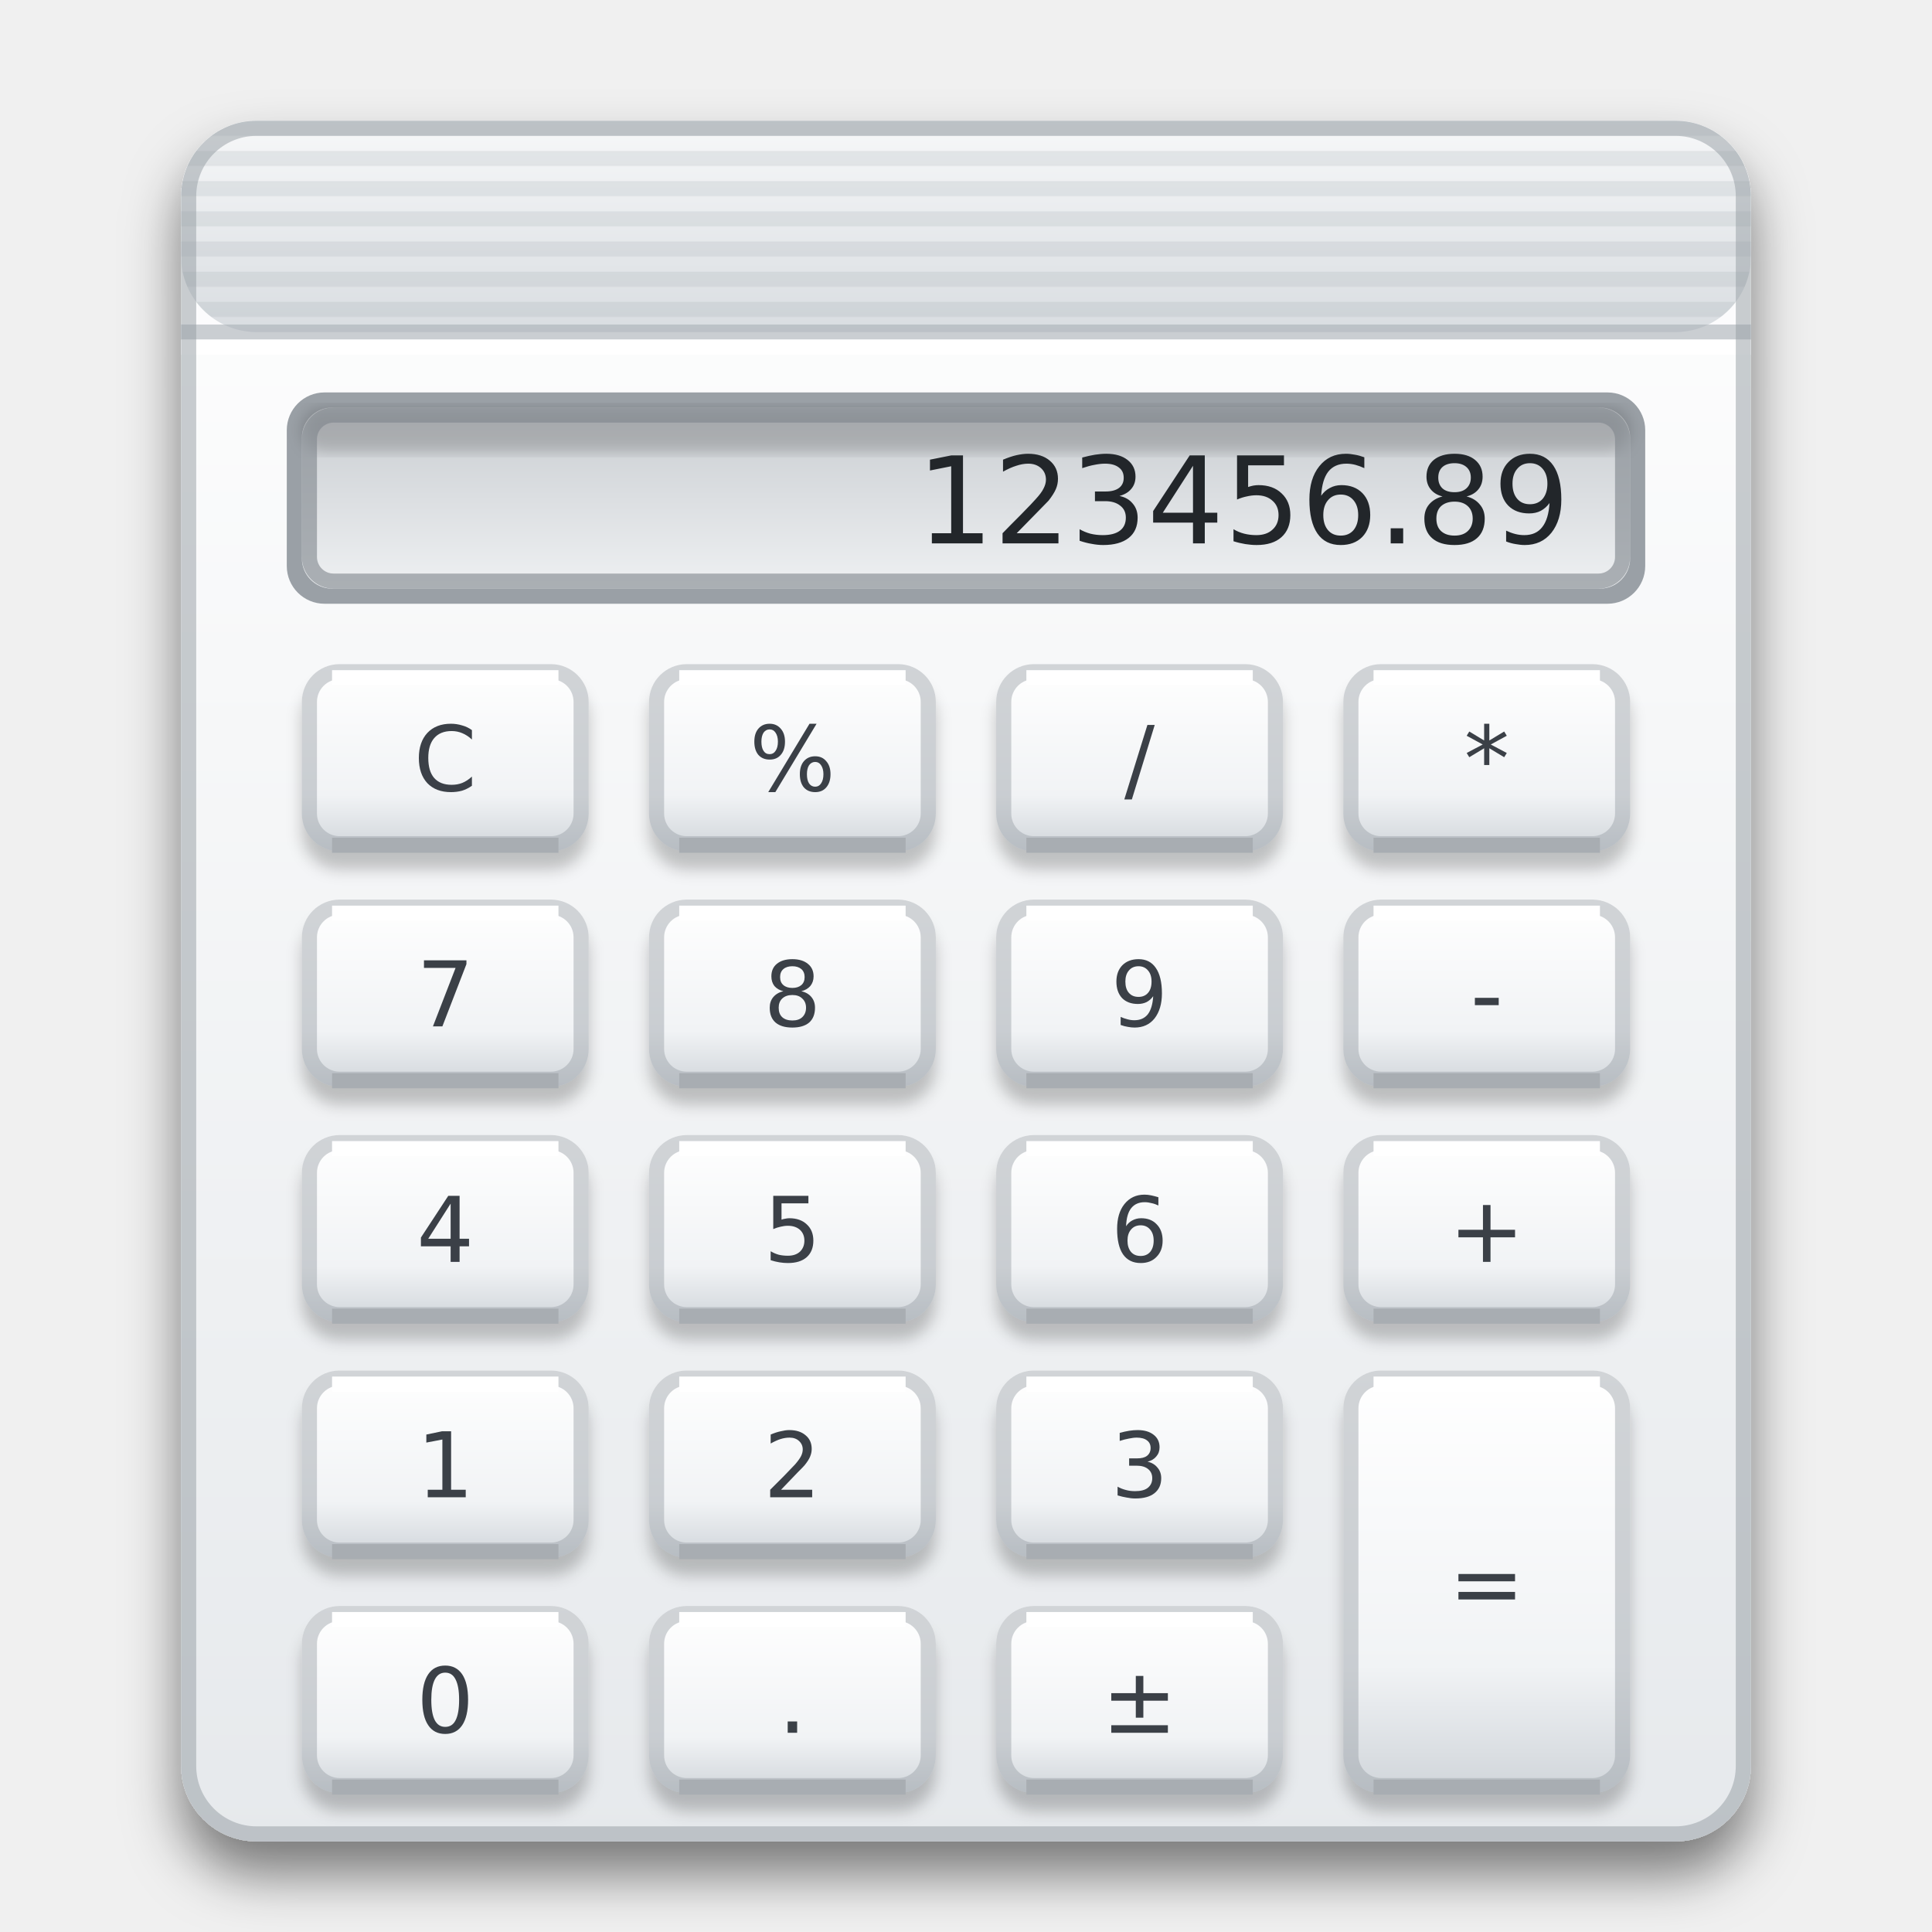
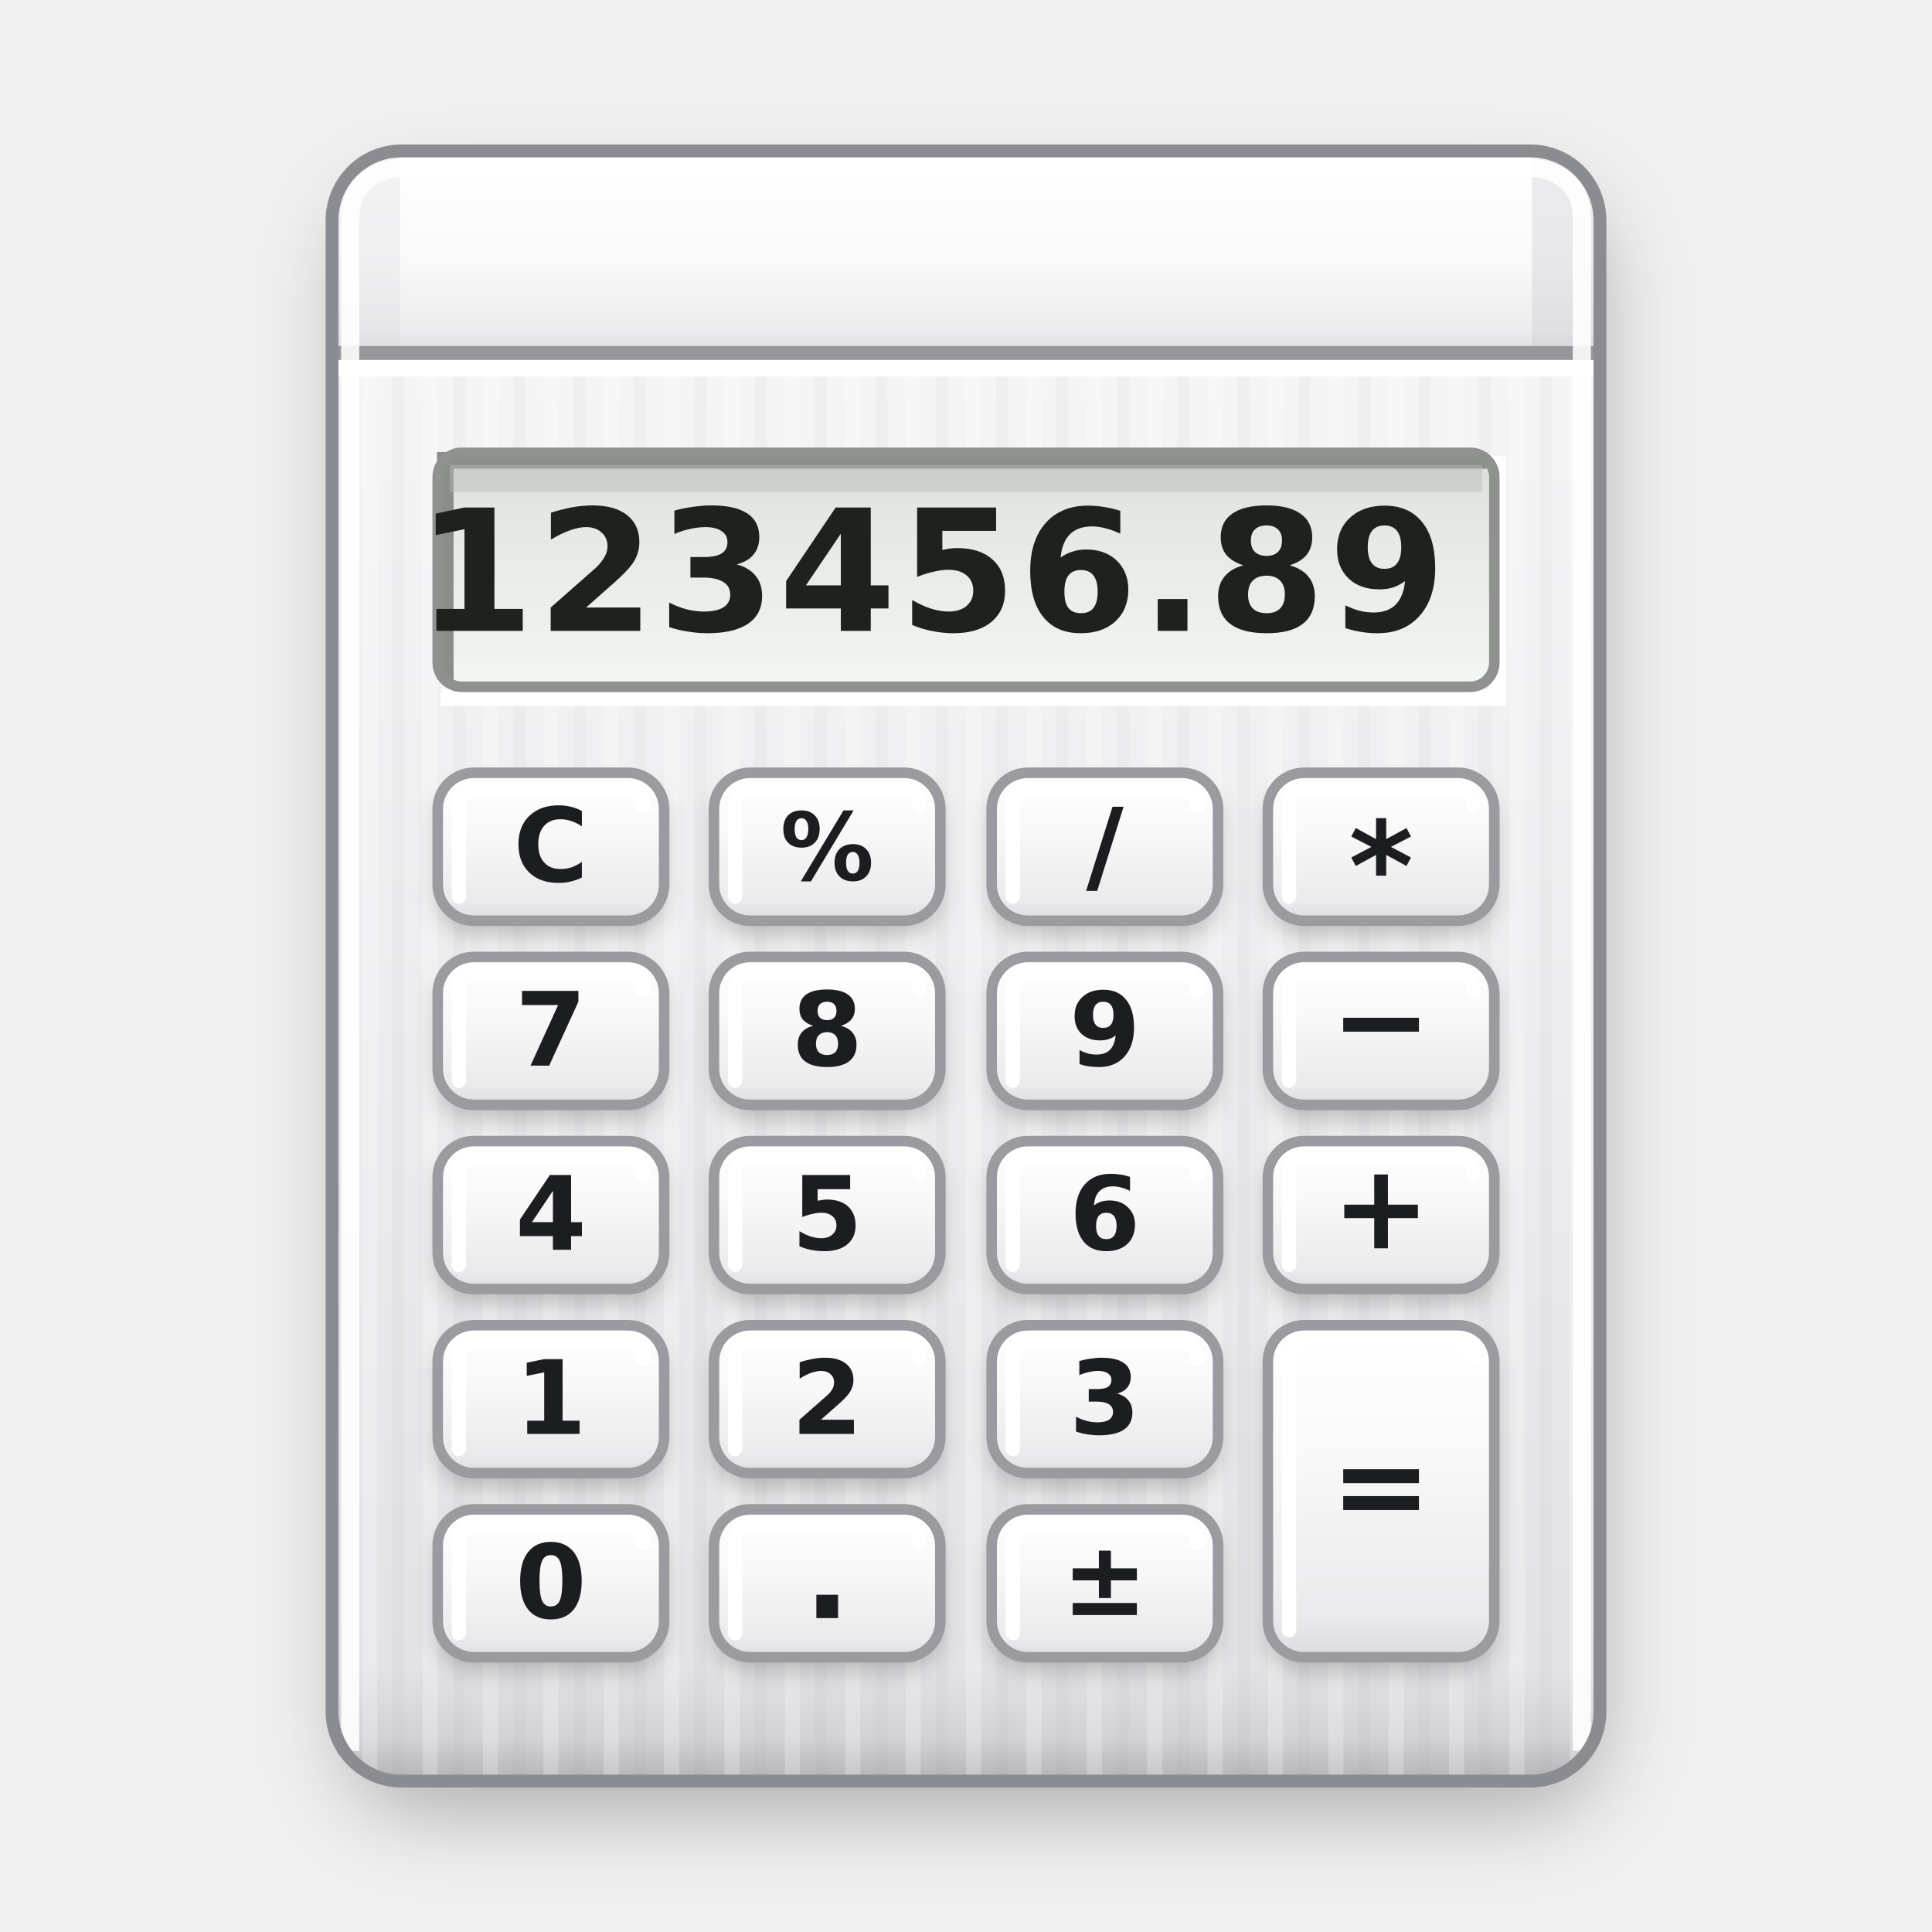
- <svg xmlns="http://www.w3.org/2000/svg" width="128" height="128" viewBox="0 0 128 128">
+ <svg xmlns="http://www.w3.org/2000/svg" viewBox="0 0 128 128" width="128" height="128">
  <defs>
-     <filter id="drop" x="-30%" y="-30%" width="160%" height="170%">
-       <feGaussianBlur in="SourceAlpha" stdDeviation="1.8" />
-       <feOffset dy="2.2" />
-       <feComponentTransfer>
-         <feFuncA type="linear" slope="0.5" />
-       </feComponentTransfer>
-       <feMerge>
-         <feMergeNode />
-         <feMergeNode in="SourceGraphic" />
-       </feMerge>
+     <filter id="calcShadow" x="-20%" y="-15%" width="140%" height="135%">
+       <feGaussianBlur stdDeviation="2.8" />
    </filter>
-     <filter id="soft" x="-30%" y="-30%" width="160%" height="160%">
-       <feGaussianBlur in="SourceAlpha" stdDeviation="0.9" />
-       <feOffset dy="1" />
-       <feComponentTransfer>
-         <feFuncA type="linear" slope="0.3" />
-       </feComponentTransfer>
-       <feMerge>
-         <feMergeNode />
-         <feMergeNode in="SourceGraphic" />
-       </feMerge>
+     <filter id="keyShadow" x="-20%" y="-20%" width="140%" height="160%">
+       <feGaussianBlur stdDeviation="0.75" />
    </filter>
-     <filter id="b05">
-       <feGaussianBlur stdDeviation="0.5" />
-     </filter>
-     <filter id="b1" x="-20%" y="-20%" width="140%" height="140%">
-       <feGaussianBlur stdDeviation="1" />
-     </filter>
-     <filter id="b2" x="-50%" y="-50%" width="200%" height="200%">
-       <feGaussianBlur stdDeviation="2" />
-     </filter>
-     <filter id="b3" x="-50%" y="-50%" width="200%" height="200%">
-       <feGaussianBlur stdDeviation="3" />
-     </filter>
-     <filter id="brush" x="0" y="0" width="100%" height="100%">
-       <feTurbulence type="fractalNoise" baseFrequency="0.003 0.7" numOctaves="3" seed="7" result="n" />
-       <feColorMatrix in="n" type="matrix" values="0 0 0 0 1 0 0 0 0 1 0 0 0 0 1 0 0 0 0.9 -0.4" result="w" />
-       <feComposite in="w" in2="SourceGraphic" operator="in" result="wi" />
-       <feColorMatrix in="n" type="matrix" values="0 0 0 0 0 0 0 0 0 0 0 0 0 0 0 0 0 0 -0.6 0.3" result="d" />
-       <feComposite in="d" in2="SourceGraphic" operator="in" result="di" />
-       <feMerge>
-         <feMergeNode in="SourceGraphic" />
-         <feMergeNode in="wi" />
-         <feMergeNode in="di" />
-       </feMerge>
-     </filter>
-     <pattern id="pin" width="2" height="2" patternUnits="userSpaceOnUse">
-       <rect width="1" height="2" fill="#9aa2aa" fill-opacity="0.2" />
+     <linearGradient id="topCap" x1="64" y1="10" x2="64" y2="23.5" gradientUnits="userSpaceOnUse">
+       <stop offset="0.00" stop-color="#ffffff" />
+       <stop offset="0.55" stop-color="#f9f9fa" />
+       <stop offset="0.88" stop-color="#ececee" />
+       <stop offset="1.00" stop-color="#dcdce0" />
+     </linearGradient>
+     <linearGradient id="calcBody" x1="64" y1="24" x2="64" y2="118" gradientUnits="userSpaceOnUse">
+       <stop offset="0.00" stop-color="#f5f5f6" />
+       <stop offset="0.45" stop-color="#ededef" />
+       <stop offset="0.92" stop-color="#e3e3e6" />
+       <stop offset="0.97" stop-color="#d2d2d6" />
+       <stop offset="1.00" stop-color="#b2b2b7" />
+     </linearGradient>
+     <pattern id="satinVert" width="4" height="12" patternUnits="userSpaceOnUse">
+       <rect x="0" y="0" width="1" height="12" fill="#ffffff" fill-opacity="0.24" />
+       <rect x="2" y="0" width="0.8" height="12" fill="#7a7a82" fill-opacity="0.05" />
    </pattern>
-     <pattern id="pinH" width="2" height="2" patternUnits="userSpaceOnUse">
-       <rect width="2" height="1" fill="#9aa2aa" fill-opacity="0.18" />
-     </pattern>
-     <linearGradient id="gloss" x1="0" y1="0" x2="0" y2="1">
-       <stop offset="0" stop-color="#fff" stop-opacity="0.9" />
-       <stop offset="1" stop-color="#fff" stop-opacity="0" />
+     <linearGradient id="lcdGlass" x1="64" y1="30" x2="64" y2="45.5" gradientUnits="userSpaceOnUse">
+       <stop offset="0.00" stop-color="#d6dbd6" />
+       <stop offset="0.22" stop-color="#e3e7e3" />
+       <stop offset="0.85" stop-color="#eff2ef" />
+       <stop offset="1.00" stop-color="#f5f7f5" />
    </linearGradient>
-     <linearGradient id="chrome" x1="0" y1="0" x2="0" y2="1">
-       <stop offset="0" stop-color="#ffffff" />
-       <stop offset="0.3" stop-color="#d6dade" />
-       <stop offset="0.48" stop-color="#8e959c" />
-       <stop offset="0.52" stop-color="#5c636a" />
-       <stop offset="0.6" stop-color="#b9bfc5" />
-       <stop offset="1" stop-color="#f2f4f6" />
+     <linearGradient id="keyCap" x1="0" y1="0" x2="0" y2="1">
+       <stop offset="0.00" stop-color="#ffffff" />
+       <stop offset="0.42" stop-color="#f8f8f9" />
+       <stop offset="0.88" stop-color="#eaeaeC" />
+       <stop offset="1.00" stop-color="#dcdce0" />
    </linearGradient>
-     <linearGradient id="chromeX" x1="0" y1="0" x2="1" y2="0">
-       <stop offset="0" stop-color="#6b737b" />
-       <stop offset="0.2" stop-color="#e9ecef" />
-       <stop offset="0.35" stop-color="#ffffff" />
-       <stop offset="0.55" stop-color="#9ba2a9" />
-       <stop offset="0.75" stop-color="#dfe3e7" />
-       <stop offset="1" stop-color="#6b737b" />
-     </linearGradient>
-     <radialGradient id="floor" cx="0.5" cy="0.5" r="0.5">
-       <stop offset="0" stop-color="#000" stop-opacity="0.45" />
-       <stop offset="1" stop-color="#000" stop-opacity="0" />
-     </radialGradient>
-     <linearGradient id="cBody" x1="0" y1="0" x2="0" y2="1">
-       <stop offset="0" stop-color="#ffffff" />
-       <stop offset="1" stop-color="#e6e9ec" />
-     </linearGradient>
-     <linearGradient id="cHead" x1="0" y1="0" x2="0" y2="1">
-       <stop offset="0" stop-color="#f7f8f9" />
-       <stop offset="1" stop-color="#d9dde1" />
-     </linearGradient>
-     <linearGradient id="lcd" x1="0" y1="0" x2="0" y2="1">
-       <stop offset="0" stop-color="#c9cdd1" />
-       <stop offset="1" stop-color="#eef0f2" />
-     </linearGradient>
-     <linearGradient id="key" x1="0" y1="0" x2="0" y2="1">
-       <stop offset="0" stop-color="#ffffff" />
-       <stop offset="0.7" stop-color="#f1f3f5" />
-       <stop offset="1" stop-color="#d0d5da" />
-     </linearGradient>
+     <g id="stdKey">
+       <rect x="0" y="0.9" width="15.0" height="9.8" rx="2.4" fill="#000000" fill-opacity="0.22" filter="url(#keyShadow)" />
+       <rect x="0" y="0" width="15.0" height="9.8" rx="2.4" fill="url(#keyCap)" stroke="#9a9aa0" stroke-width="0.7" />
+       <path d="M 1.4,8.2 L 1.4,2.2 C 1.4,1.4 2.0,1.0 2.8,1.0 L 12.2,1.0 C 13.0,1.0 13.6,1.4 13.6,2.2" fill="none" stroke="#ffffff" stroke-width="0.95" stroke-linecap="round" />
+     </g>
+     <g id="tallKey">
+       <rect x="0" y="0.9" width="15.0" height="22.0" rx="2.4" fill="#000000" fill-opacity="0.22" filter="url(#keyShadow)" />
+       <rect x="0" y="0" width="15.0" height="22.0" rx="2.4" fill="url(#keyCap)" stroke="#9a9aa0" stroke-width="0.7" />
+       <path d="M 1.4,20.2 L 1.4,2.2 C 1.4,1.4 2.0,1.0 2.8,1.0 L 12.2,1.0 C 13.0,1.0 13.6,1.4 13.6,2.2" fill="none" stroke="#ffffff" stroke-width="0.95" stroke-linecap="round" />
+     </g>
+     <clipPath id="clipCalc">
+       <rect x="22.0" y="10.0" width="84.0" height="108.0" rx="4.6" />
+     </clipPath>
  </defs>
-   <g filter="url(#drop)">
-     <rect x="12" y="8" width="104" height="114" rx="5" fill="url(#cBody)" />
-     <rect x="12" y="8" width="104" height="14" rx="5" fill="url(#cHead)" />
-     <rect x="12" y="8" width="104" height="14" rx="5" fill="url(#pinH)" />
-     <path d="M12 22h104" stroke="#a9afb5" stroke-opacity="0.6" />
-     <path d="M12 23h104" stroke="#fff" />
-     <rect x="12.5" y="8.5" width="103" height="113" rx="4.5" fill="none" stroke="#959ca3" stroke-opacity="0.5" />
-     <rect x="19" y="26" width="90" height="14" rx="2.5" fill="#9aa0a6" />
-     <rect x="20" y="27" width="88" height="12" rx="2" fill="url(#lcd)" />
-     <rect x="20" y="27" width="88" height="3" rx="1.5" fill="#000" fill-opacity="0.18" filter="url(#b05)" />
-     <rect x="20.5" y="27.5" width="87" height="11" rx="1.6" fill="none" stroke="#7d848b" stroke-opacity="0.6" />
-     <text x="104" y="36" font-family="Luxi Sans, DejaVu Sans" font-size="8" text-anchor="end" fill="#22272c">123456.89</text>
-     <rect x="20" y="45.2" width="19" height="12.4" rx="2.5" fill="#000" fill-opacity="0.22" filter="url(#b05)" />
-     <rect x="20" y="44.0" width="19" height="12.4" rx="2.5" fill="url(#key)" />
-     <rect x="20.5" y="44.5" width="18" height="11.4" rx="2" fill="none" stroke="#9aa1a8" stroke-opacity="0.45" />
-     <path d="M22 56.0h15" stroke="#a8adb2" />
-     <path d="M22 44.9h15" stroke="#fff" />
-     <text x="29.5" y="52.4" font-family="Luxi Sans, DejaVu Sans" font-size="6" text-anchor="middle" fill="#3a4047">C</text>
-     <rect x="43" y="45.2" width="19" height="12.4" rx="2.5" fill="#000" fill-opacity="0.22" filter="url(#b05)" />
-     <rect x="43" y="44.0" width="19" height="12.4" rx="2.5" fill="url(#key)" />
-     <rect x="43.5" y="44.5" width="18" height="11.4" rx="2" fill="none" stroke="#9aa1a8" stroke-opacity="0.45" />
-     <path d="M45 56.0h15" stroke="#a8adb2" />
-     <path d="M45 44.9h15" stroke="#fff" />
-     <text x="52.5" y="52.4" font-family="Luxi Sans, DejaVu Sans" font-size="6" text-anchor="middle" fill="#3a4047">%</text>
-     <rect x="66" y="45.2" width="19" height="12.4" rx="2.5" fill="#000" fill-opacity="0.22" filter="url(#b05)" />
-     <rect x="66" y="44.0" width="19" height="12.4" rx="2.5" fill="url(#key)" />
-     <rect x="66.5" y="44.5" width="18" height="11.4" rx="2" fill="none" stroke="#9aa1a8" stroke-opacity="0.45" />
-     <path d="M68 56.0h15" stroke="#a8adb2" />
-     <path d="M68 44.9h15" stroke="#fff" />
-     <text x="75.5" y="52.4" font-family="Luxi Sans, DejaVu Sans" font-size="6" text-anchor="middle" fill="#3a4047">/</text>
-     <rect x="89" y="45.2" width="19" height="12.4" rx="2.5" fill="#000" fill-opacity="0.22" filter="url(#b05)" />
-     <rect x="89" y="44.0" width="19" height="12.4" rx="2.5" fill="url(#key)" />
-     <rect x="89.5" y="44.5" width="18" height="11.4" rx="2" fill="none" stroke="#9aa1a8" stroke-opacity="0.45" />
-     <path d="M91 56.0h15" stroke="#a8adb2" />
-     <path d="M91 44.9h15" stroke="#fff" />
-     <text x="98.5" y="52.4" font-family="Luxi Sans, DejaVu Sans" font-size="6" text-anchor="middle" fill="#3a4047">*</text>
-     <rect x="20" y="60.8" width="19" height="12.4" rx="2.5" fill="#000" fill-opacity="0.22" filter="url(#b05)" />
-     <rect x="20" y="59.6" width="19" height="12.4" rx="2.5" fill="url(#key)" />
-     <rect x="20.5" y="60.1" width="18" height="11.4" rx="2" fill="none" stroke="#9aa1a8" stroke-opacity="0.45" />
-     <path d="M22 71.6h15" stroke="#a8adb2" />
-     <path d="M22 60.5h15" stroke="#fff" />
-     <text x="29.5" y="68.0" font-family="Luxi Sans, DejaVu Sans" font-size="6" text-anchor="middle" fill="#3a4047">7</text>
-     <rect x="43" y="60.8" width="19" height="12.4" rx="2.5" fill="#000" fill-opacity="0.22" filter="url(#b05)" />
-     <rect x="43" y="59.6" width="19" height="12.4" rx="2.5" fill="url(#key)" />
-     <rect x="43.5" y="60.1" width="18" height="11.4" rx="2" fill="none" stroke="#9aa1a8" stroke-opacity="0.45" />
-     <path d="M45 71.6h15" stroke="#a8adb2" />
-     <path d="M45 60.5h15" stroke="#fff" />
-     <text x="52.5" y="68.0" font-family="Luxi Sans, DejaVu Sans" font-size="6" text-anchor="middle" fill="#3a4047">8</text>
-     <rect x="66" y="60.8" width="19" height="12.4" rx="2.5" fill="#000" fill-opacity="0.22" filter="url(#b05)" />
-     <rect x="66" y="59.6" width="19" height="12.4" rx="2.5" fill="url(#key)" />
-     <rect x="66.5" y="60.1" width="18" height="11.4" rx="2" fill="none" stroke="#9aa1a8" stroke-opacity="0.45" />
-     <path d="M68 71.6h15" stroke="#a8adb2" />
-     <path d="M68 60.5h15" stroke="#fff" />
-     <text x="75.5" y="68.0" font-family="Luxi Sans, DejaVu Sans" font-size="6" text-anchor="middle" fill="#3a4047">9</text>
-     <rect x="89" y="60.8" width="19" height="12.4" rx="2.5" fill="#000" fill-opacity="0.22" filter="url(#b05)" />
-     <rect x="89" y="59.6" width="19" height="12.4" rx="2.5" fill="url(#key)" />
-     <rect x="89.5" y="60.1" width="18" height="11.4" rx="2" fill="none" stroke="#9aa1a8" stroke-opacity="0.45" />
-     <path d="M91 71.6h15" stroke="#a8adb2" />
-     <path d="M91 60.5h15" stroke="#fff" />
-     <text x="98.5" y="68.0" font-family="Luxi Sans, DejaVu Sans" font-size="6" text-anchor="middle" fill="#3a4047">-</text>
-     <rect x="20" y="76.4" width="19" height="12.4" rx="2.5" fill="#000" fill-opacity="0.22" filter="url(#b05)" />
-     <rect x="20" y="75.2" width="19" height="12.4" rx="2.5" fill="url(#key)" />
-     <rect x="20.5" y="75.7" width="18" height="11.4" rx="2" fill="none" stroke="#9aa1a8" stroke-opacity="0.45" />
-     <path d="M22 87.2h15" stroke="#a8adb2" />
-     <path d="M22 76.1h15" stroke="#fff" />
-     <text x="29.5" y="83.6" font-family="Luxi Sans, DejaVu Sans" font-size="6" text-anchor="middle" fill="#3a4047">4</text>
-     <rect x="43" y="76.4" width="19" height="12.4" rx="2.5" fill="#000" fill-opacity="0.22" filter="url(#b05)" />
-     <rect x="43" y="75.2" width="19" height="12.4" rx="2.5" fill="url(#key)" />
-     <rect x="43.5" y="75.7" width="18" height="11.4" rx="2" fill="none" stroke="#9aa1a8" stroke-opacity="0.45" />
-     <path d="M45 87.2h15" stroke="#a8adb2" />
-     <path d="M45 76.1h15" stroke="#fff" />
-     <text x="52.5" y="83.6" font-family="Luxi Sans, DejaVu Sans" font-size="6" text-anchor="middle" fill="#3a4047">5</text>
-     <rect x="66" y="76.4" width="19" height="12.4" rx="2.5" fill="#000" fill-opacity="0.22" filter="url(#b05)" />
-     <rect x="66" y="75.2" width="19" height="12.4" rx="2.5" fill="url(#key)" />
-     <rect x="66.5" y="75.7" width="18" height="11.4" rx="2" fill="none" stroke="#9aa1a8" stroke-opacity="0.45" />
-     <path d="M68 87.2h15" stroke="#a8adb2" />
-     <path d="M68 76.1h15" stroke="#fff" />
-     <text x="75.5" y="83.6" font-family="Luxi Sans, DejaVu Sans" font-size="6" text-anchor="middle" fill="#3a4047">6</text>
-     <rect x="89" y="76.4" width="19" height="12.4" rx="2.5" fill="#000" fill-opacity="0.22" filter="url(#b05)" />
-     <rect x="89" y="75.2" width="19" height="12.4" rx="2.5" fill="url(#key)" />
-     <rect x="89.5" y="75.7" width="18" height="11.4" rx="2" fill="none" stroke="#9aa1a8" stroke-opacity="0.45" />
-     <path d="M91 87.2h15" stroke="#a8adb2" />
-     <path d="M91 76.1h15" stroke="#fff" />
-     <text x="98.5" y="83.6" font-family="Luxi Sans, DejaVu Sans" font-size="6" text-anchor="middle" fill="#3a4047">+</text>
-     <rect x="20" y="92" width="19" height="12.4" rx="2.5" fill="#000" fill-opacity="0.22" filter="url(#b05)" />
-     <rect x="20" y="90.8" width="19" height="12.4" rx="2.5" fill="url(#key)" />
-     <rect x="20.5" y="91.3" width="18" height="11.4" rx="2" fill="none" stroke="#9aa1a8" stroke-opacity="0.45" />
-     <path d="M22 102.8h15" stroke="#a8adb2" />
-     <path d="M22 91.7h15" stroke="#fff" />
-     <text x="29.5" y="99.2" font-family="Luxi Sans, DejaVu Sans" font-size="6" text-anchor="middle" fill="#3a4047">1</text>
-     <rect x="43" y="92" width="19" height="12.4" rx="2.5" fill="#000" fill-opacity="0.22" filter="url(#b05)" />
-     <rect x="43" y="90.8" width="19" height="12.4" rx="2.5" fill="url(#key)" />
-     <rect x="43.5" y="91.3" width="18" height="11.4" rx="2" fill="none" stroke="#9aa1a8" stroke-opacity="0.45" />
-     <path d="M45 102.8h15" stroke="#a8adb2" />
-     <path d="M45 91.7h15" stroke="#fff" />
-     <text x="52.5" y="99.2" font-family="Luxi Sans, DejaVu Sans" font-size="6" text-anchor="middle" fill="#3a4047">2</text>
-     <rect x="66" y="92" width="19" height="12.4" rx="2.5" fill="#000" fill-opacity="0.22" filter="url(#b05)" />
-     <rect x="66" y="90.8" width="19" height="12.4" rx="2.5" fill="url(#key)" />
-     <rect x="66.5" y="91.3" width="18" height="11.4" rx="2" fill="none" stroke="#9aa1a8" stroke-opacity="0.45" />
-     <path d="M68 102.8h15" stroke="#a8adb2" />
-     <path d="M68 91.7h15" stroke="#fff" />
-     <text x="75.5" y="99.2" font-family="Luxi Sans, DejaVu Sans" font-size="6" text-anchor="middle" fill="#3a4047">3</text>
-     <rect x="89" y="92" width="19" height="28.0" rx="2.5" fill="#000" fill-opacity="0.22" filter="url(#b05)" />
-     <rect x="89" y="90.8" width="19" height="28.0" rx="2.5" fill="url(#key)" />
-     <rect x="89.5" y="91.3" width="18" height="27.0" rx="2" fill="none" stroke="#9aa1a8" stroke-opacity="0.45" />
-     <path d="M91 118.4h15" stroke="#a8adb2" />
-     <path d="M91 91.7h15" stroke="#fff" />
-     <text x="98.5" y="107.0" font-family="Luxi Sans, DejaVu Sans" font-size="6" text-anchor="middle" fill="#3a4047">=</text>
-     <rect x="20" y="107.6" width="19" height="12.4" rx="2.5" fill="#000" fill-opacity="0.22" filter="url(#b05)" />
-     <rect x="20" y="106.4" width="19" height="12.4" rx="2.5" fill="url(#key)" />
-     <rect x="20.5" y="106.9" width="18" height="11.4" rx="2" fill="none" stroke="#9aa1a8" stroke-opacity="0.45" />
-     <path d="M22 118.4h15" stroke="#a8adb2" />
-     <path d="M22 107.3h15" stroke="#fff" />
-     <text x="29.5" y="114.8" font-family="Luxi Sans, DejaVu Sans" font-size="6" text-anchor="middle" fill="#3a4047">0</text>
-     <rect x="43" y="107.6" width="19" height="12.4" rx="2.5" fill="#000" fill-opacity="0.22" filter="url(#b05)" />
-     <rect x="43" y="106.4" width="19" height="12.4" rx="2.5" fill="url(#key)" />
-     <rect x="43.5" y="106.9" width="18" height="11.4" rx="2" fill="none" stroke="#9aa1a8" stroke-opacity="0.45" />
-     <path d="M45 118.4h15" stroke="#a8adb2" />
-     <path d="M45 107.3h15" stroke="#fff" />
-     <text x="52.5" y="114.8" font-family="Luxi Sans, DejaVu Sans" font-size="6" text-anchor="middle" fill="#3a4047">.</text>
-     <rect x="66" y="107.6" width="19" height="12.4" rx="2.5" fill="#000" fill-opacity="0.22" filter="url(#b05)" />
-     <rect x="66" y="106.4" width="19" height="12.4" rx="2.5" fill="url(#key)" />
-     <rect x="66.5" y="106.9" width="18" height="11.4" rx="2" fill="none" stroke="#9aa1a8" stroke-opacity="0.45" />
-     <path d="M68 118.4h15" stroke="#a8adb2" />
-     <path d="M68 107.3h15" stroke="#fff" />
-     <text x="75.5" y="114.8" font-family="Luxi Sans, DejaVu Sans" font-size="6" text-anchor="middle" fill="#3a4047">±</text>
+   <rect x="23.0" y="13.2" width="83.0" height="106.8" rx="4.8" fill="#000000" fill-opacity="0.28" filter="url(#calcShadow)" />
+   <g clip-path="url(#clipCalc)">
+     <rect x="22.0" y="23.0" width="84.0" height="95.0" fill="url(#calcBody)" />
+     <rect x="22.0" y="23.0" width="84.0" height="95.0" fill="url(#satinVert)" />
+     <rect x="22.0" y="10.0" width="84.0" height="13.5" fill="url(#topCap)" />
+     <path d="M 22.0,10.0 L 26.5,10.0 L 26.5,23.5 L 22.0,23.5 Z" fill="#dcdce0" fill-opacity="0.35" />
+     <path d="M 101.5,10.0 L 106.0,10.0 L 106.0,23.5 L 101.5,23.5 Z" fill="#c8c8ce" fill-opacity="0.35" />
+     <line x1="22.0" y1="23.4" x2="106.0" y2="23.4" stroke="#96969c" stroke-width="0.95" />
+     <line x1="22.0" y1="24.4" x2="106.0" y2="24.4" stroke="#ffffff" stroke-width="1.1" />
+     <path d="M 23.2,116.0 L 23.2,14.5 C 23.2,12.2 24.8,11.1 27.0,11.1 L 101.0,11.1 C 103.2,11.1 104.8,12.2 104.8,14.5 L 104.8,116.0" fill="none" stroke="#ffffff" stroke-width="1.2" opacity="0.88" />
+   </g>
+   <rect x="22.0" y="10.0" width="84.0" height="108.0" rx="4.6" fill="none" stroke="#8b8b92" stroke-width="0.85" />
+   <rect x="29.0" y="30.0" width="70.0" height="15.5" rx="1.6" fill="url(#lcdGlass)" />
+   <path d="M 29.5,45.0 L 29.5,30.5 L 98.5,30.5" fill="none" stroke="#8a8e8a" stroke-width="1.1" />
+   <rect x="29.8" y="30.8" width="68.4" height="1.8" fill="#b4bab4" fill-opacity="0.45" />
+   <path d="M 29.2,46.2 L 99.2,46.2 L 99.2,30.2" fill="none" stroke="#ffffff" stroke-width="1.15" />
+   <rect x="29.0" y="30.0" width="70.0" height="15.5" rx="1.6" fill="none" stroke="#8e918e" stroke-width="0.7" />
+   <text x="95.8" y="41.8" text-anchor="end" font-family="Luxi Sans, Lucida Grande, DejaVu Sans, sans-serif" font-size="11.2" font-weight="600" letter-spacing="0.2" fill="#1e221e">123456.89</text>
+   <g>
+     <use href="#stdKey" x="29.0" y="51.2" />
+     <use href="#stdKey" x="47.3" y="51.2" />
+     <use href="#stdKey" x="65.7" y="51.2" />
+     <use href="#stdKey" x="84.0" y="51.2" />
+     <use href="#stdKey" x="29.0" y="63.4" />
+     <use href="#stdKey" x="47.3" y="63.4" />
+     <use href="#stdKey" x="65.7" y="63.4" />
+     <use href="#stdKey" x="84.0" y="63.4" />
+     <use href="#stdKey" x="29.0" y="75.6" />
+     <use href="#stdKey" x="47.3" y="75.6" />
+     <use href="#stdKey" x="65.7" y="75.6" />
+     <use href="#stdKey" x="84.0" y="75.6" />
+     <use href="#stdKey" x="29.0" y="87.8" />
+     <use href="#stdKey" x="47.3" y="87.8" />
+     <use href="#stdKey" x="65.7" y="87.8" />
+     <use href="#tallKey" x="84.0" y="87.8" />
+     <use href="#stdKey" x="29.0" y="100.0" />
+     <use href="#stdKey" x="47.3" y="100.0" />
+     <use href="#stdKey" x="65.7" y="100.0" />
+   </g>
+   <g font-family="Luxi Sans, Lucida Grande, DejaVu Sans, sans-serif" font-size="6.8" font-weight="700" fill="#1c1d20" text-anchor="middle">
+     <text x="36.5" y="58.4">C</text>
+     <text x="54.8" y="58.3" font-size="6.2">%</text>
+     <text x="73.2" y="58.4">/</text>
+     <text x="91.5" y="60.3" font-size="8.2">*</text>
+     <text x="36.5" y="70.6">7</text>
+     <text x="54.8" y="70.6">8</text>
+     <text x="73.2" y="70.6">9</text>
+     <text x="91.5" y="70.4" font-size="8.0">−</text>
+     <text x="36.5" y="82.8">4</text>
+     <text x="54.8" y="82.8">5</text>
+     <text x="73.2" y="82.8">6</text>
+     <text x="91.5" y="82.7" font-size="7.8">+</text>
+     <text x="36.5" y="95.0">1</text>
+     <text x="54.8" y="95.0">2</text>
+     <text x="73.2" y="95.0">3</text>
+     <text x="91.5" y="101.2" font-size="8.0">=</text>
+     <text x="36.5" y="107.2">0</text>
+     <text x="54.8" y="107.2" font-size="8.2">.</text>
+     <text x="73.2" y="107.0" font-size="6.8">±</text>
  </g>
</svg>
